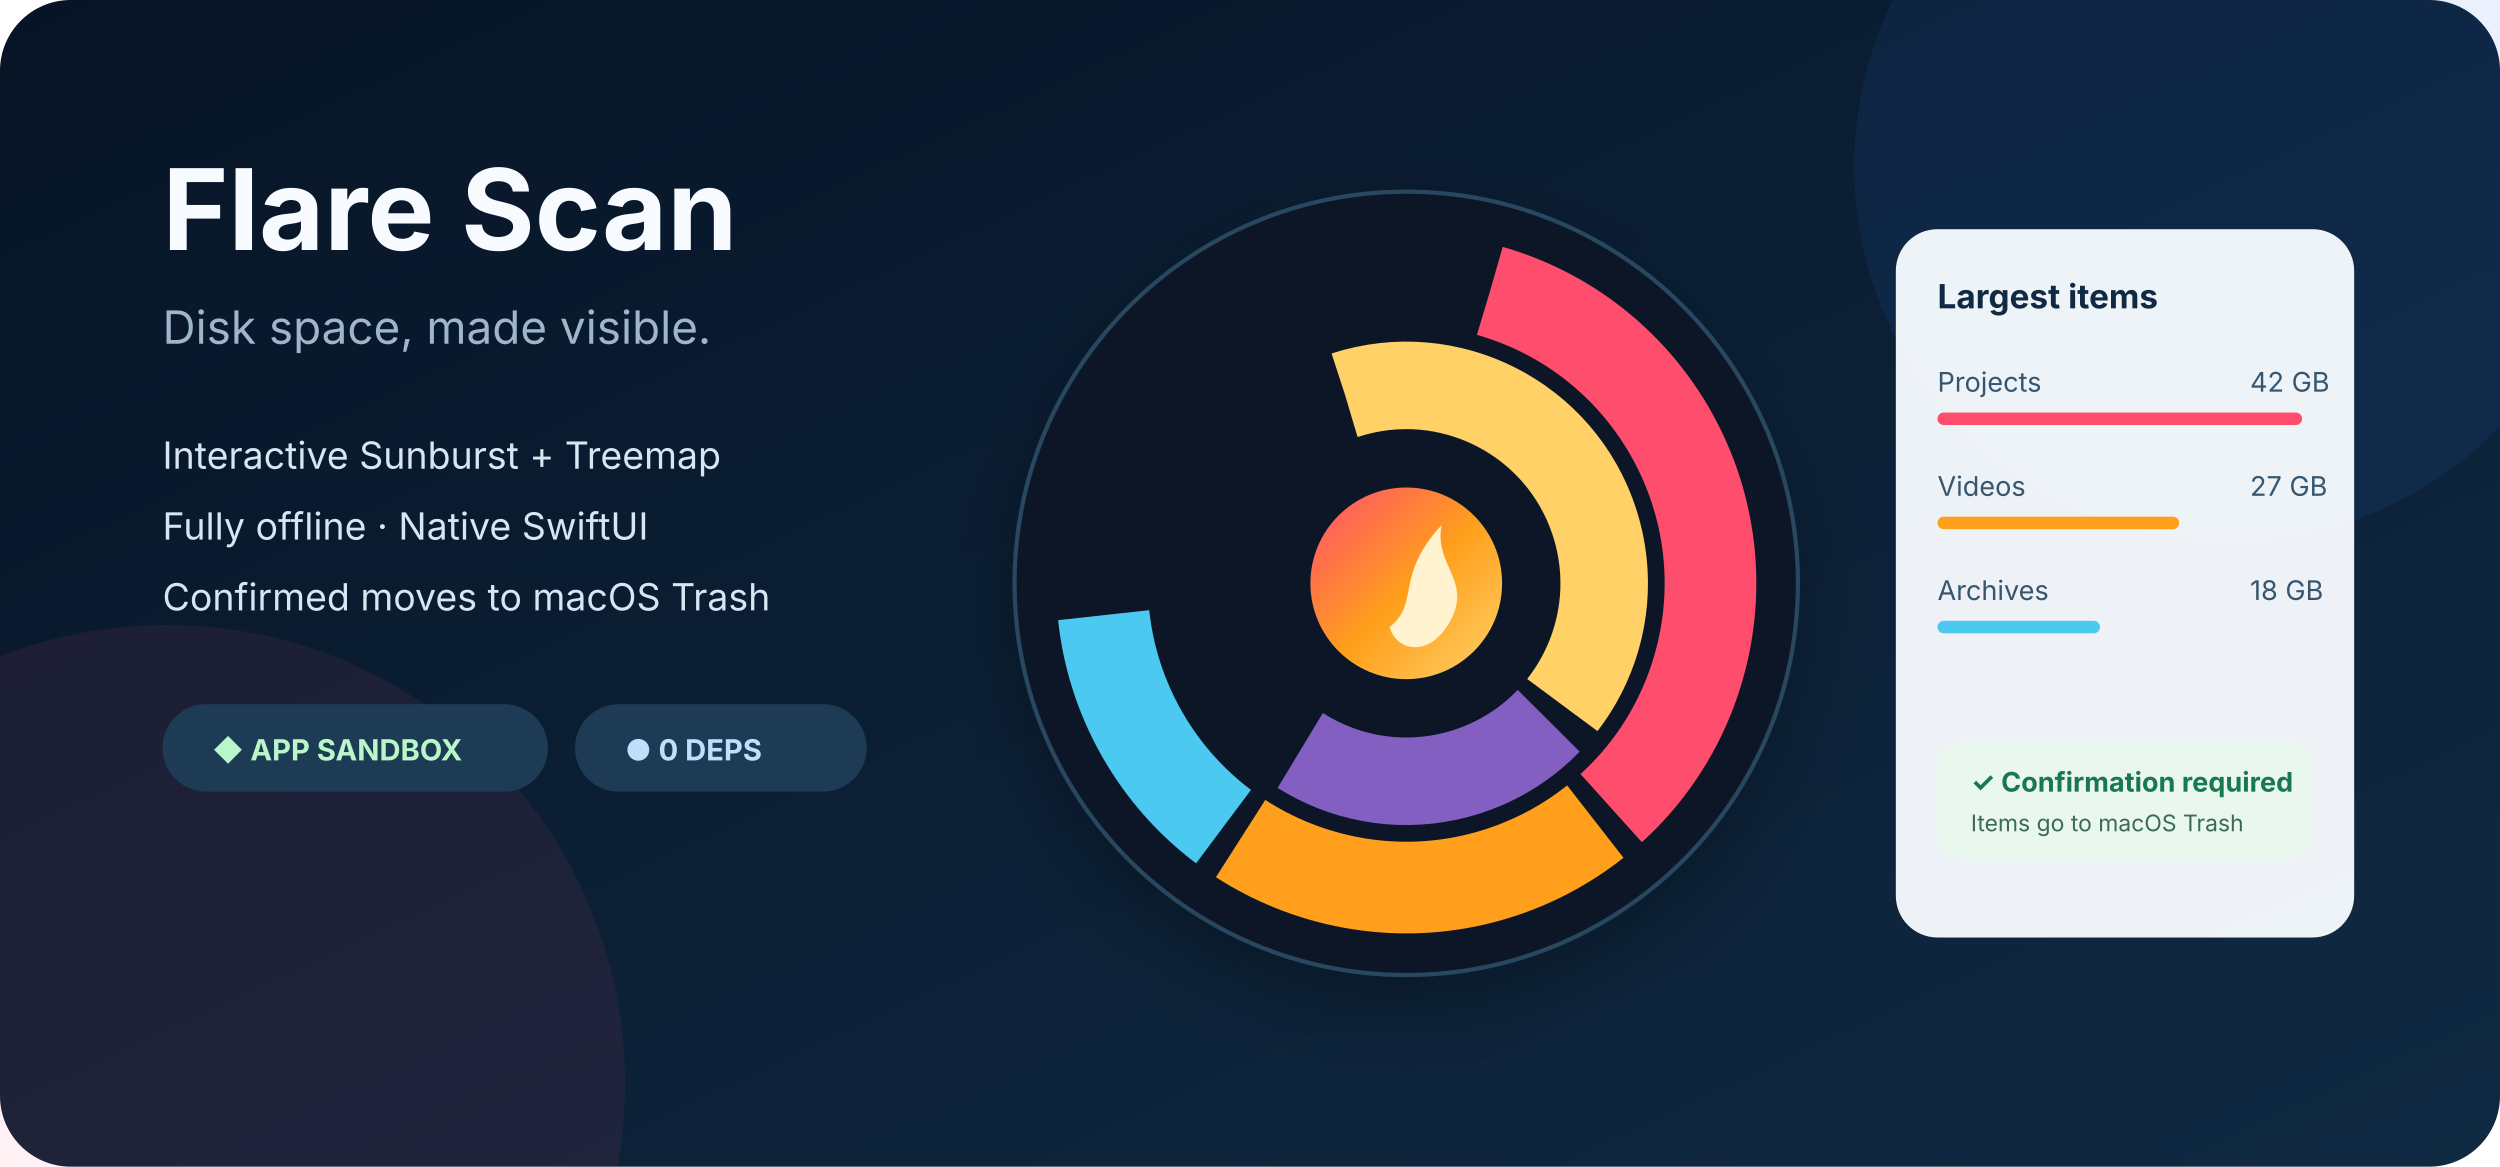
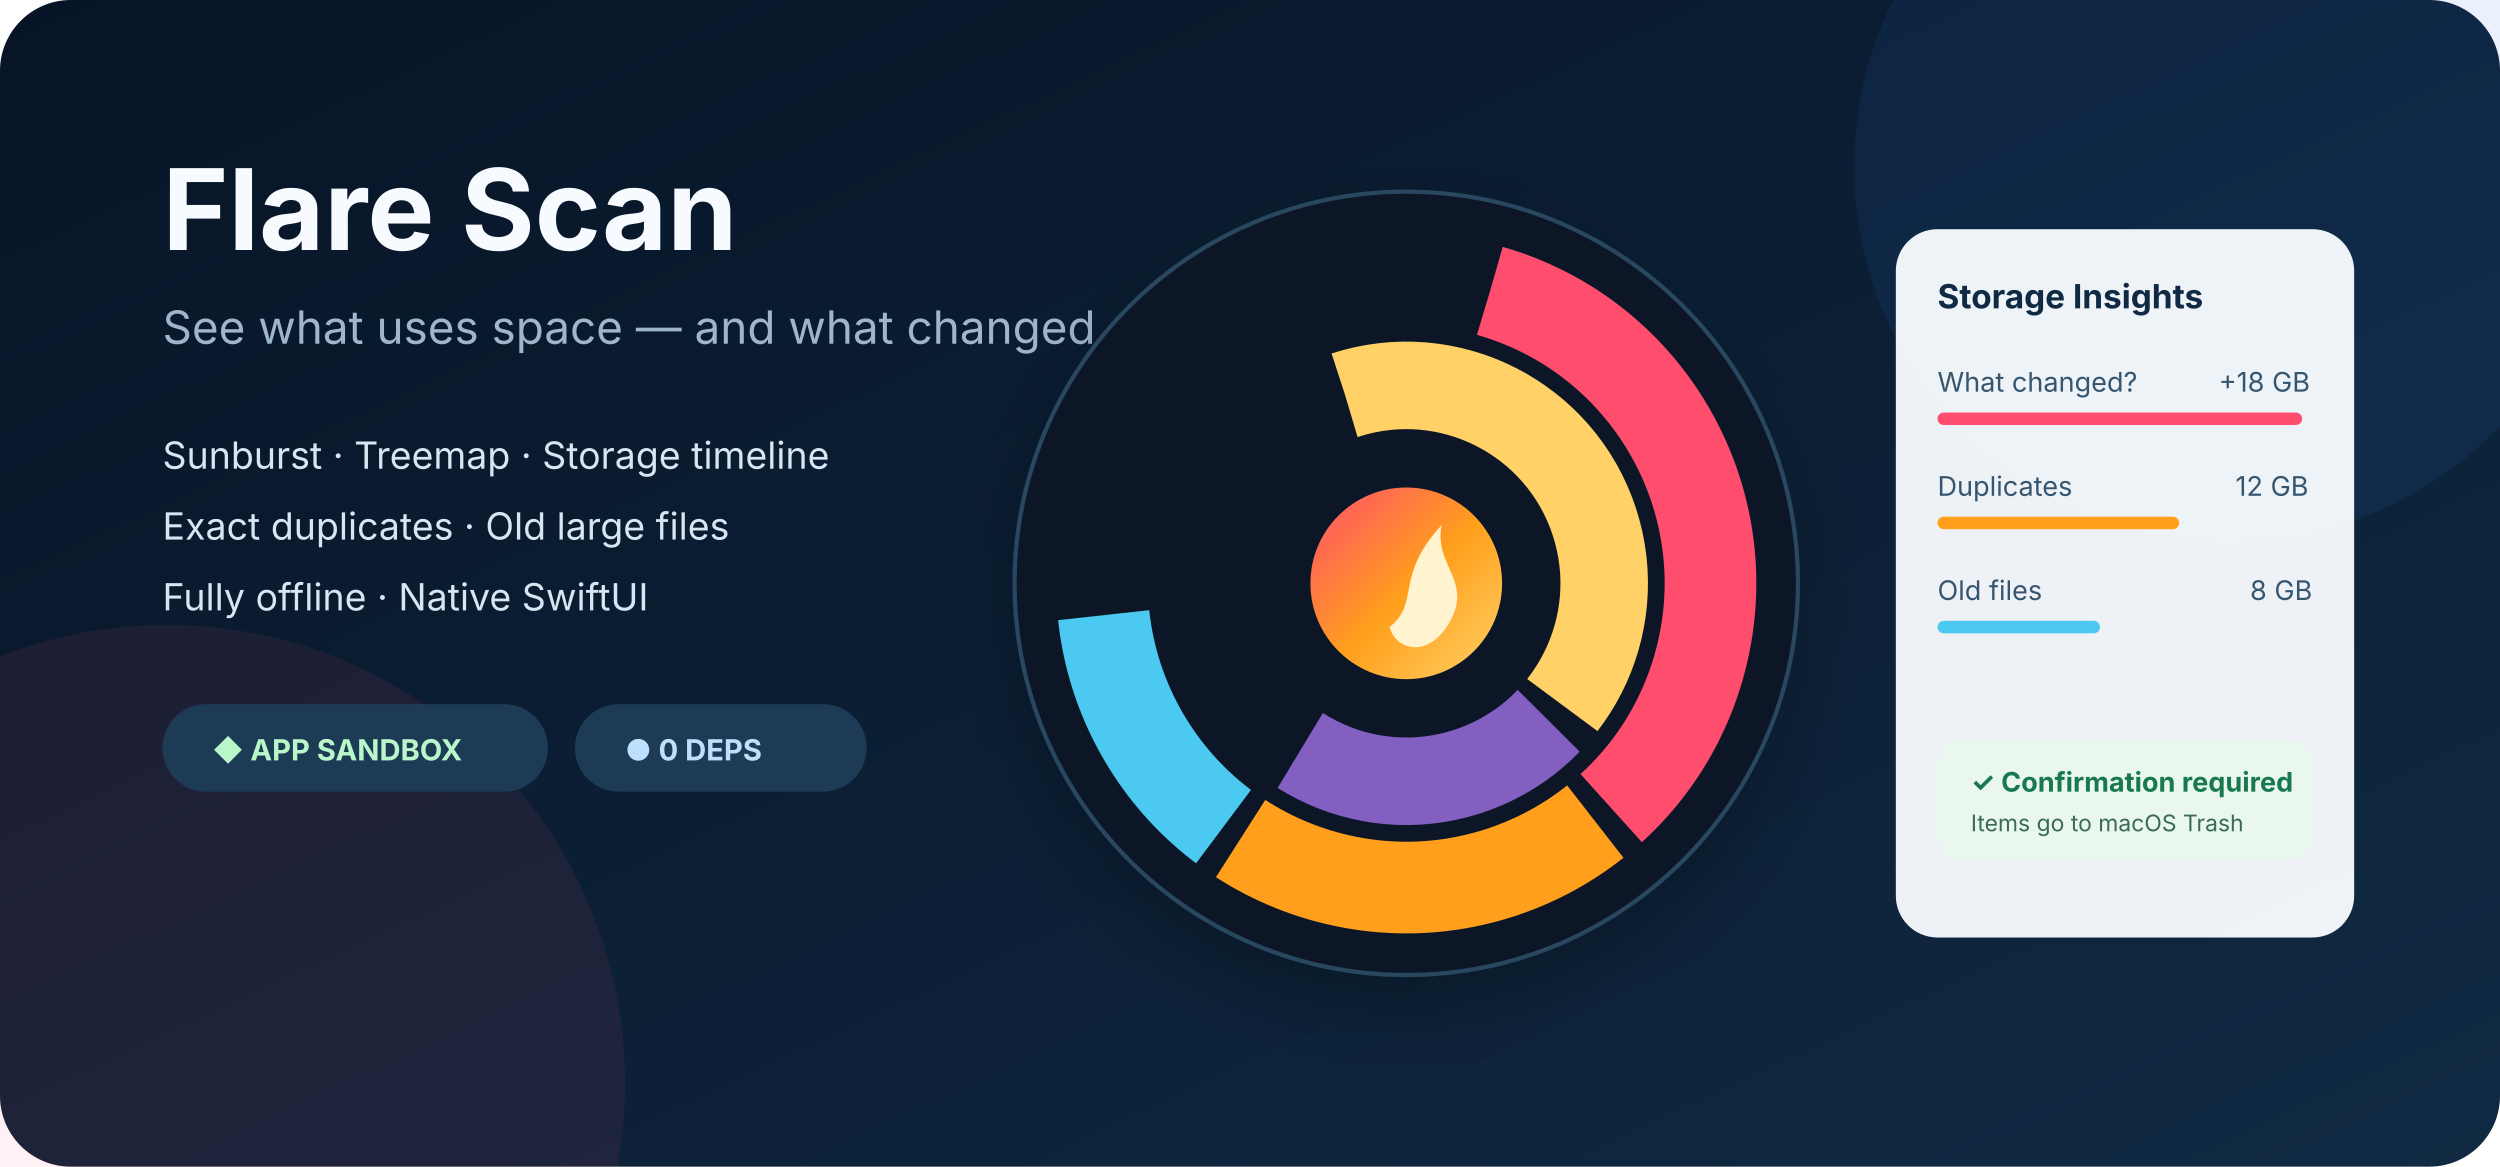
<svg xmlns="http://www.w3.org/2000/svg" width="1200" height="560" viewBox="0 0 1200 560" role="img" aria-labelledby="title desc">
  <defs>
    <linearGradient id="bg" x1="0" y1="0" x2="1" y2="1">
      <stop stop-color="#071426" />
      <stop offset="1" stop-color="#102a43" />
    </linearGradient>
    <linearGradient id="flare" x1="0" y1="0" x2="1" y2="1">
      <stop stop-color="#ff4d6d" />
      <stop offset=".52" stop-color="#ff9f1c" />
      <stop offset="1" stop-color="#ffd166" />
    </linearGradient>
    <filter id="shadow">
      <feDropShadow dx="0" dy="16" stdDeviation="18" flood-opacity=".3" />
    </filter>
  </defs>
  <rect width="1200" height="560" rx="34" fill="url(#bg)" />
  <circle cx="1070" cy="80" r="180" fill="#2d6cdf" opacity=".10" />
  <circle cx="80" cy="520" r="220" fill="#ff4d6d" opacity=".08" />
  <g transform="translate(78 74)">
    <text x="0" y="46" fill="#f7fbff" font-family="-apple-system,BlinkMacSystemFont,Segoe UI,sans-serif" font-size="54" font-weight="750">Flare Scan</text>
-     <text x="0" y="91" fill="#9fb5cc" font-family="-apple-system,BlinkMacSystemFont,Segoe UI,sans-serif" font-size="22">Disk space, made visible.</text>
-     <text x="0" y="151" fill="#d8e5f2" font-family="-apple-system,BlinkMacSystemFont,Segoe UI,sans-serif" font-size="18">Interactive Sunburst + Treemap</text>
-     <text x="0" y="185" fill="#d8e5f2" font-family="-apple-system,BlinkMacSystemFont,Segoe UI,sans-serif" font-size="18">Fully offline · Native SwiftUI</text>
-     <text x="0" y="219" fill="#d8e5f2" font-family="-apple-system,BlinkMacSystemFont,Segoe UI,sans-serif" font-size="18">Confirmed moves to macOS Trash</text>
+     <text x="0" y="91" fill="#9fb5cc" font-family="-apple-system,BlinkMacSystemFont,Segoe UI,sans-serif" font-size="22">See what uses space — and what changed.</text>
+     <text x="0" y="151" fill="#d8e5f2" font-family="-apple-system,BlinkMacSystemFont,Segoe UI,sans-serif" font-size="18">Sunburst · Treemap · Storage timeline</text>
+     <text x="0" y="185" fill="#d8e5f2" font-family="-apple-system,BlinkMacSystemFont,Segoe UI,sans-serif" font-size="18">Exact duplicates · Old large files</text>
+     <text x="0" y="219" fill="#d8e5f2" font-family="-apple-system,BlinkMacSystemFont,Segoe UI,sans-serif" font-size="18">Fully offline · Native SwiftUI</text>
    <g transform="translate(0 264)">
      <rect width="185" height="42" rx="21" fill="#1e3b55" />
      <text x="24" y="27" fill="#b9f6ca" font-family="-apple-system,sans-serif" font-size="14" font-weight="650">◆ APP SANDBOX</text>
      <rect x="198" width="140" height="42" rx="21" fill="#1e3b55" />
      <text x="222" y="27" fill="#bde0fe" font-family="-apple-system,sans-serif" font-size="14" font-weight="650">● 0 DEPS</text>
    </g>
  </g>
  <g transform="translate(675 280)" filter="url(#shadow)">
    <circle r="188" fill="#0a1828" stroke="#294761" stroke-width="2" />
    <circle r="146" fill="none" stroke="#ff4d6d" stroke-width="44" stroke-dasharray="310 608" transform="rotate(-74)" />
    <circle r="146" fill="none" stroke="#ff9f1c" stroke-width="44" stroke-dasharray="182 736" stroke-dashoffset="-320" transform="rotate(-74)" />
    <circle r="146" fill="none" stroke="#4cc9f0" stroke-width="44" stroke-dasharray="120 798" stroke-dashoffset="-512" transform="rotate(-74)" />
    <circle r="95" fill="none" stroke="#ffd166" stroke-width="42" stroke-dasharray="242 355" transform="rotate(-108)" />
    <circle r="95" fill="none" stroke="#845ec2" stroke-width="42" stroke-dasharray="130 467" stroke-dashoffset="-252" transform="rotate(-108)" />
    <circle r="46" fill="url(#flare)" />
    <path d="M-8 21C7 9-6-3 17-28c-4 20 16 27 3 48C10 36-5 32-8 21Z" fill="#fff3d0" />
  </g>
  <g transform="translate(910 110)" font-family="-apple-system,sans-serif">
    <rect width="220" height="340" rx="20" fill="#f7fbff" opacity=".96" />
-     <text x="20" y="38" fill="#102a43" font-size="16" font-weight="700">Largest items</text>
+     <text x="20" y="38" fill="#102a43" font-size="16" font-weight="700">Storage Insights</text>
    <g fill="#36566f" font-size="13">
-       <text x="20" y="78">Projects</text>
-       <text x="170" y="78">42 GB</text>
+       <text x="20" y="78">What changed?</text>
+       <text x="155" y="78">+18 GB</text>
      <rect x="20" y="88" width="175" height="6" rx="3" fill="#ff4d6d" />
-       <text x="20" y="128">Videos</text>
-       <text x="170" y="128">27 GB</text>
+       <text x="20" y="128">Duplicates</text>
+       <text x="163" y="128">12 GB</text>
      <rect x="20" y="138" width="116" height="6" rx="3" fill="#ff9f1c" />
-       <text x="20" y="178">Archives</text>
-       <text x="170" y="178">18 GB</text>
+       <text x="20" y="178">Old files</text>
+       <text x="170" y="178">8 GB</text>
      <rect x="20" y="188" width="78" height="6" rx="3" fill="#4cc9f0" />
    </g>
    <rect x="20" y="245" width="180" height="58" rx="12" fill="#e9f7ef" />
    <text x="36" y="270" fill="#18794e" font-size="13" font-weight="700">✓ Confirmation required</text>
    <text x="36" y="289" fill="#3b6b57" font-size="11">Items go to macOS Trash</text>
  </g>
</svg>
